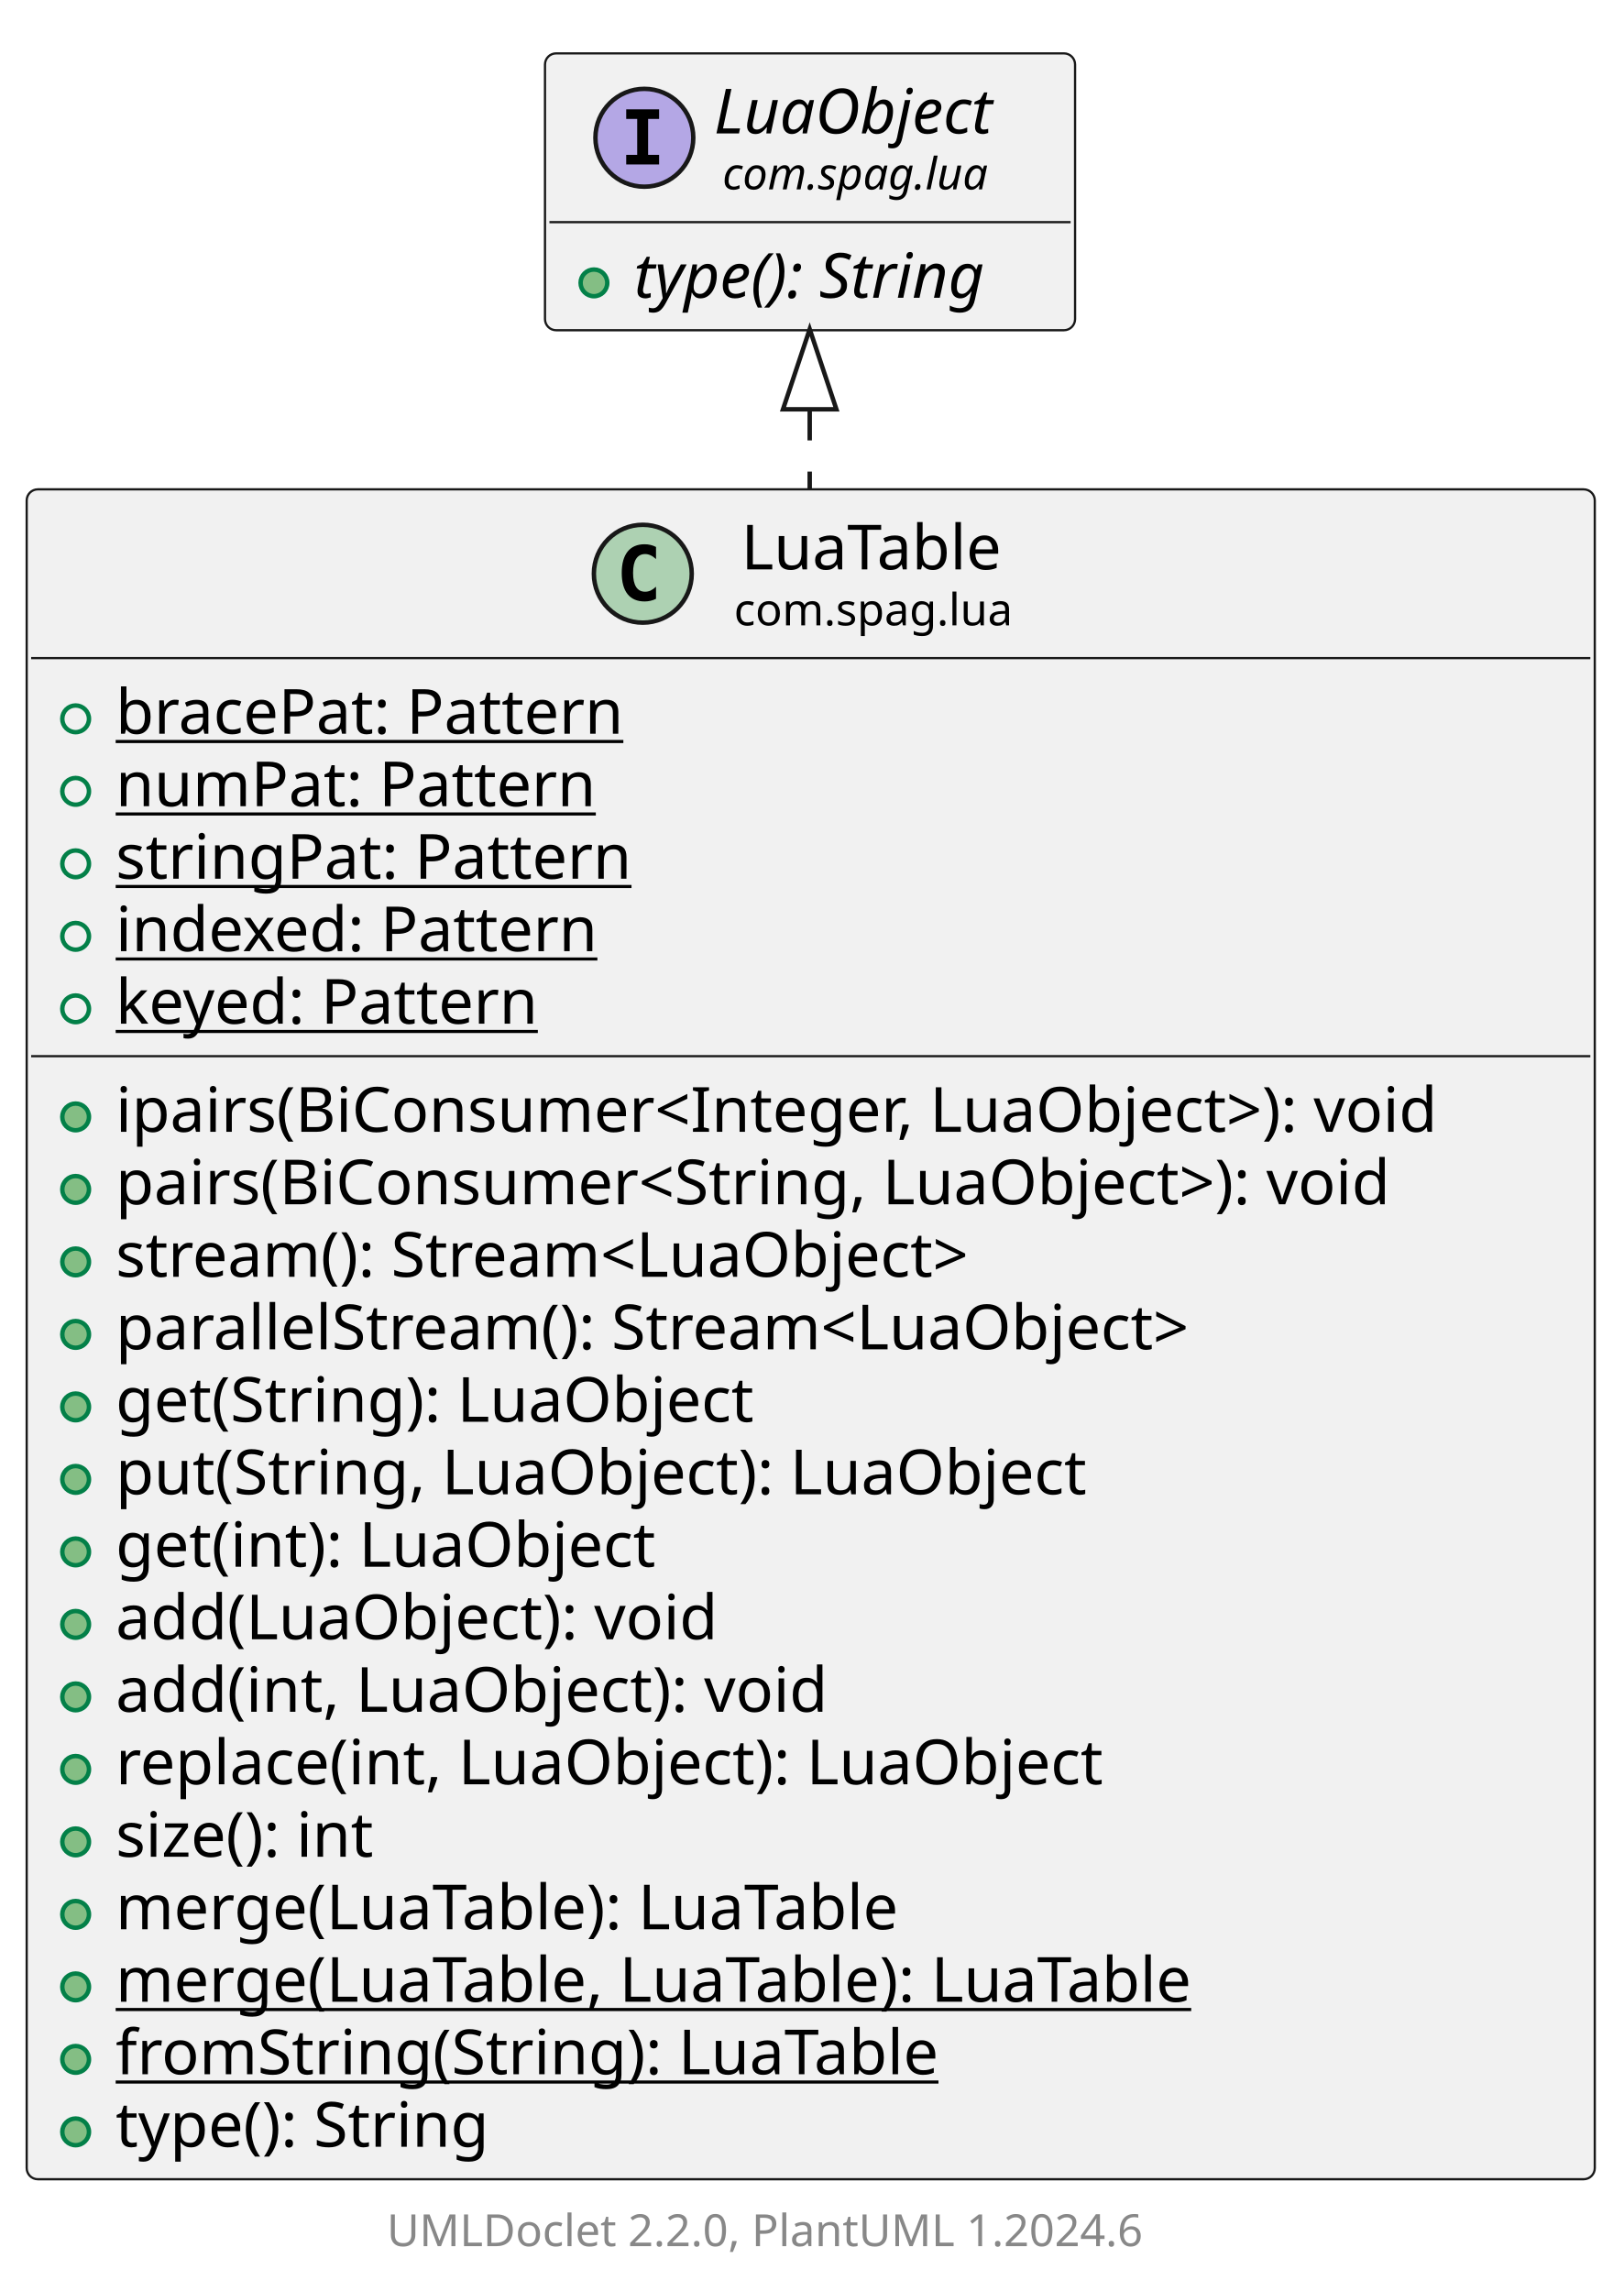
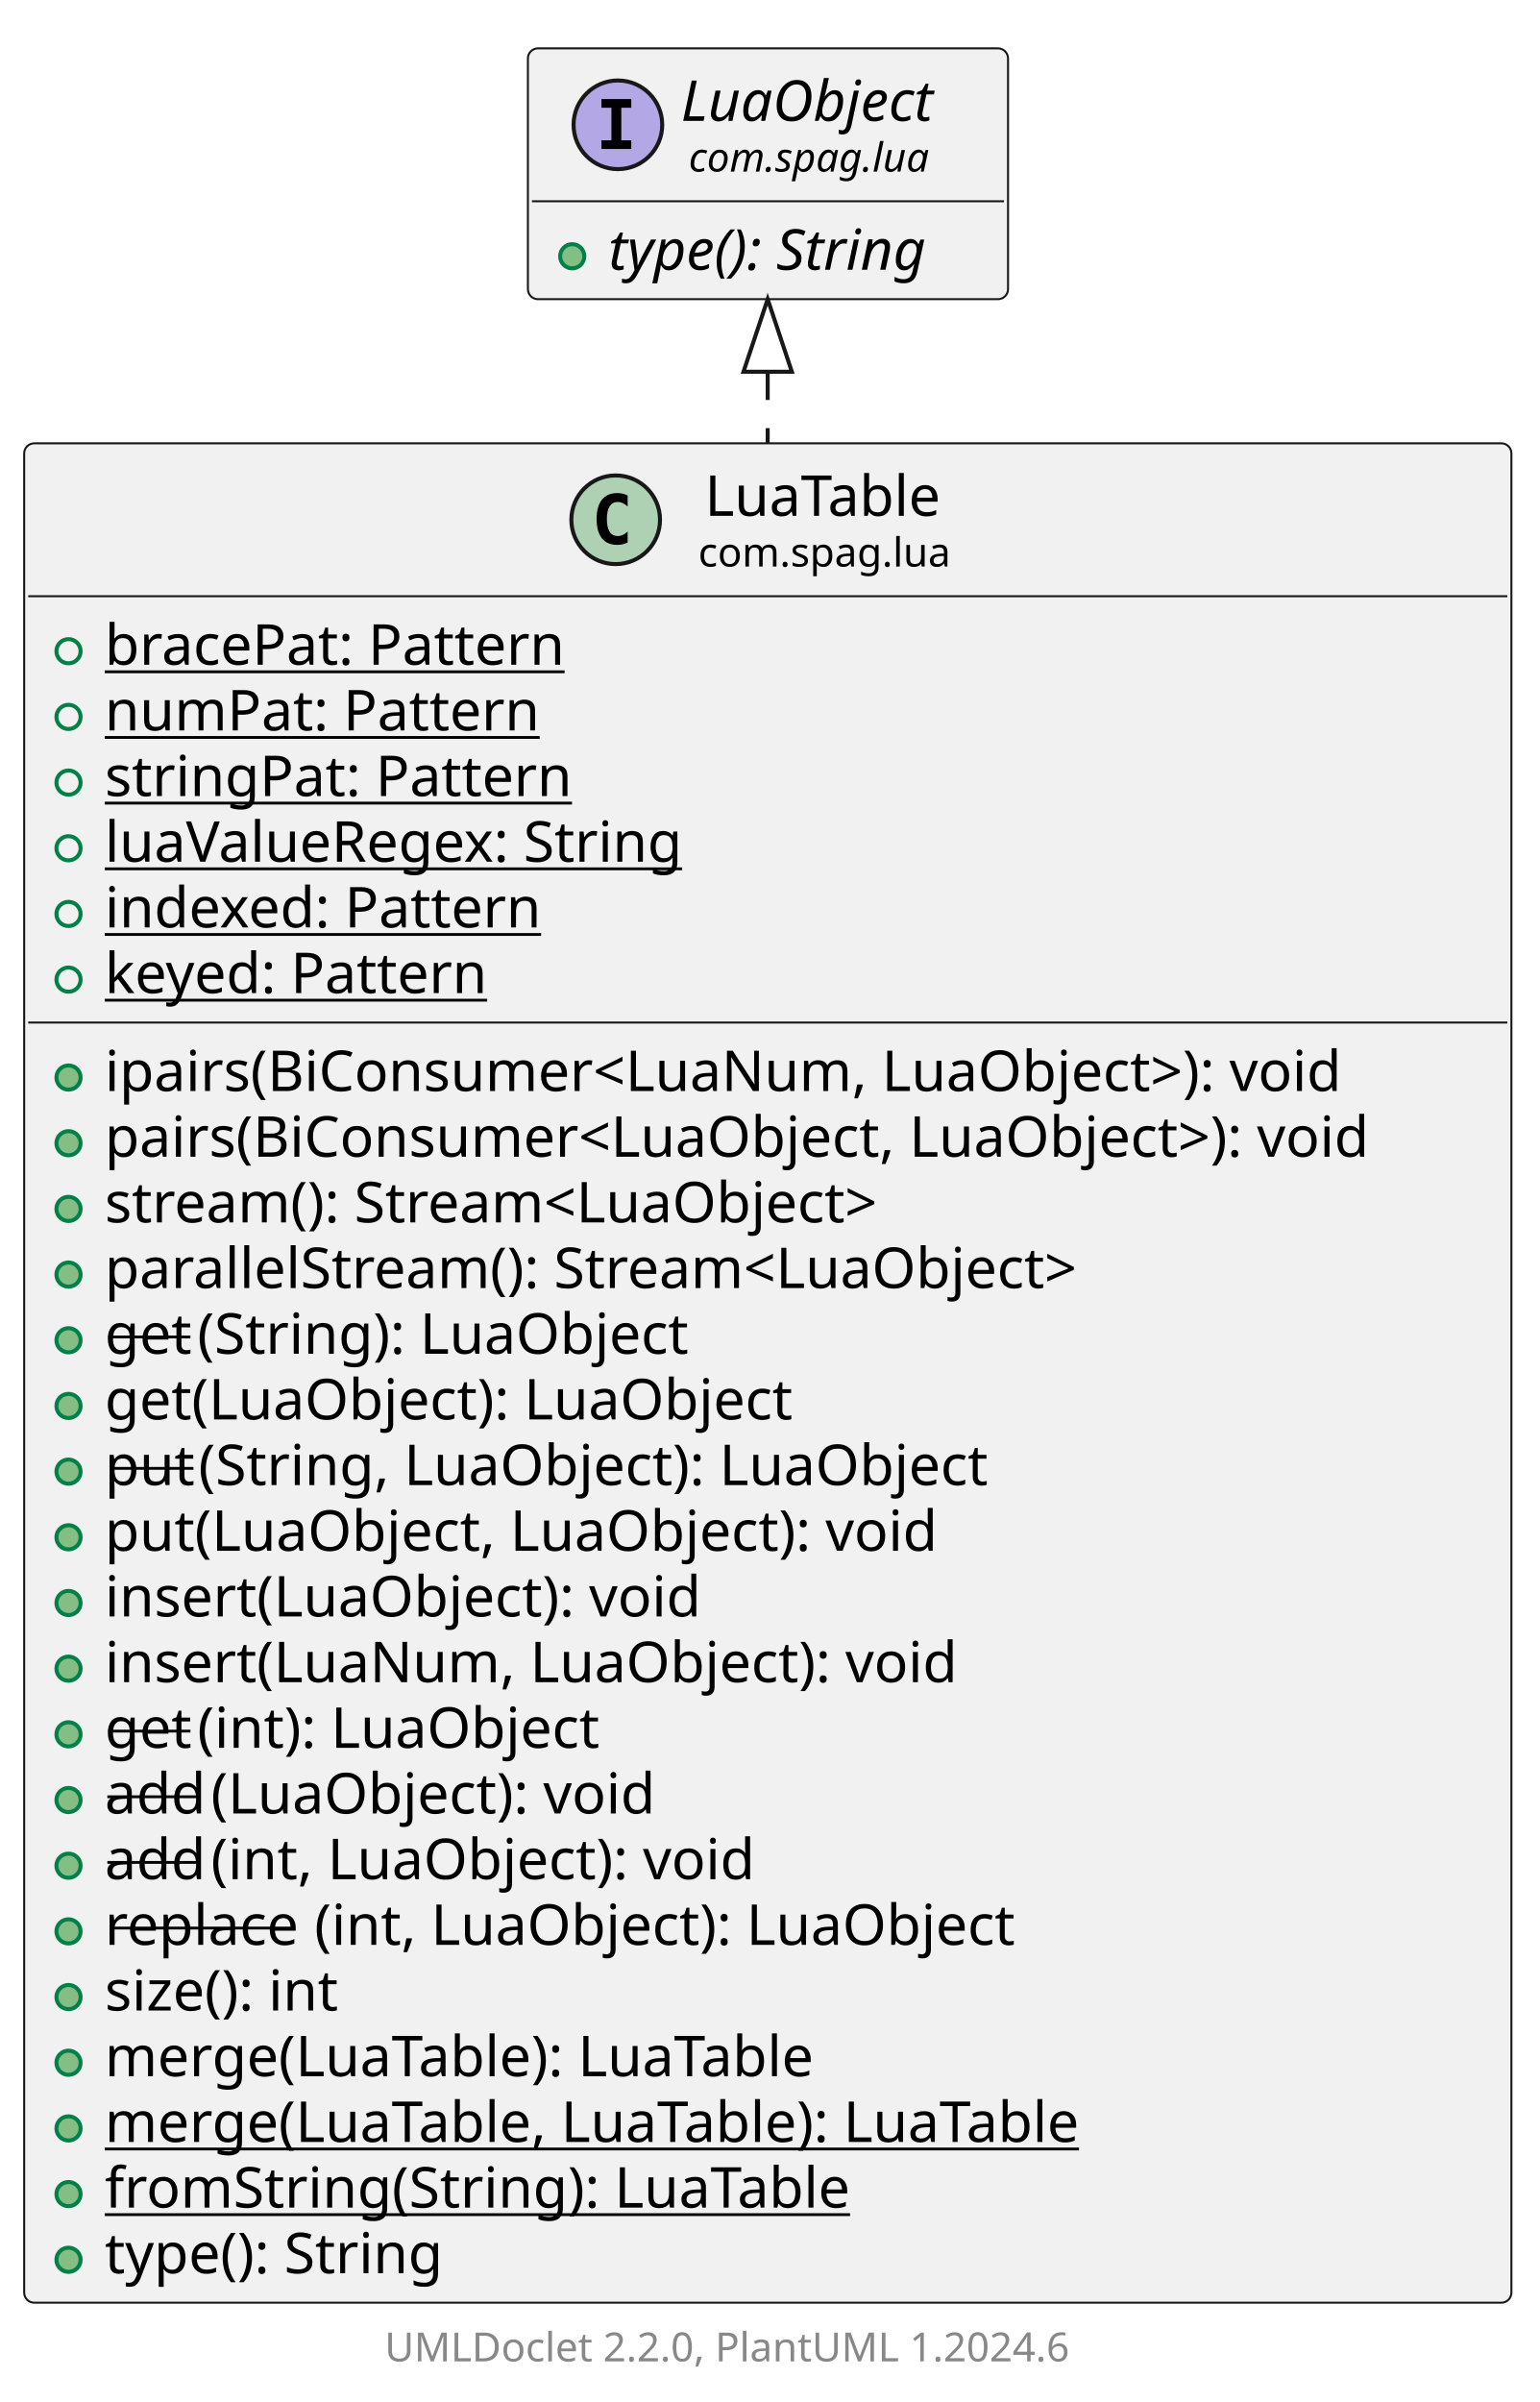
- <svg xmlns="http://www.w3.org/2000/svg" xmlns:xlink="http://www.w3.org/1999/xlink" contentStyleType="text/css" height="515px" preserveAspectRatio="none" style="width:365px;height:515px;background:#FFFFFF;" version="1.1" viewBox="0 0 365 515" width="365px" zoomAndPan="magnify">
+ <svg xmlns="http://www.w3.org/2000/svg" xmlns:xlink="http://www.w3.org/1999/xlink" contentStyleType="text/css" height="596px" preserveAspectRatio="none" style="width:382px;height:596px;background:#FFFFFF;" version="1.1" viewBox="0 0 382 596" width="382px" zoomAndPan="magnify">
  <defs />
  <g>
    <a href="LuaTable.html" target="_top" title="LuaTable.html" xlink:actuate="onRequest" xlink:href="LuaTable.html" xlink:show="new" xlink:title="LuaTable.html" xlink:type="simple">
      <g id="elem_com.spag.lua.LuaTable">
-         <rect codeLine="7" fill="#F1F1F1" height="379.875" id="com.spag.lua.LuaTable" rx="2.5" ry="2.5" style="stroke:#181818;stroke-width:0.5;" width="352.464" x="6" y="110" />
-         <ellipse cx="144.486" cy="128.969" fill="#ADD1B2" rx="11" ry="11" style="stroke:#181818;stroke-width:1.0;" />
-         <path d="M147.455,134.609 Q146.876,134.906 146.236,135.047 Q145.595,135.203 144.892,135.203 Q142.392,135.203 141.064,133.562 Q139.751,131.906 139.751,128.781 Q139.751,125.656 141.064,124 Q142.392,122.344 144.892,122.344 Q145.595,122.344 146.236,122.5 Q146.892,122.656 147.455,122.953 L147.455,125.672 Q146.83,125.094 146.236,124.828 Q145.642,124.547 145.017,124.547 Q143.673,124.547 142.986,125.625 Q142.298,126.688 142.298,128.781 Q142.298,130.875 142.986,131.953 Q143.673,133.016 145.017,133.016 Q145.642,133.016 146.236,132.75 Q146.83,132.469 147.455,131.891 L147.455,134.609 Z " fill="#000000" />
-         <text fill="#000000" font-family="sans-serif" font-size="14" lengthAdjust="spacing" textLength="63.773" x="166.596" y="127.995">LuaTable</text>
-         <text fill="#000000" font-family="sans-serif" font-size="10" lengthAdjust="spacing" textLength="66.992" x="164.986" y="140.579">com.spag.lua</text>
-         <line style="stroke:#181818;stroke-width:0.5;" x1="7" x2="357.464" y1="147.938" y2="147.938" />
+         <rect codeLine="7" fill="#F1F1F1" height="461.359" id="com.spag.lua.LuaTable" rx="2.5" ry="2.5" style="stroke:#181818;stroke-width:0.5;" width="369.062" x="6" y="110" />
+         <ellipse cx="152.785" cy="128.969" fill="#ADD1B2" rx="11" ry="11" style="stroke:#181818;stroke-width:1.0;" />
+         <path d="M155.753,134.609 Q155.175,134.906 154.535,135.047 Q153.894,135.203 153.191,135.203 Q150.691,135.203 149.363,133.562 Q148.05,131.906 148.05,128.781 Q148.05,125.656 149.363,124 Q150.691,122.344 153.191,122.344 Q153.894,122.344 154.535,122.5 Q155.191,122.656 155.753,122.953 L155.753,125.672 Q155.128,125.094 154.535,124.828 Q153.941,124.547 153.316,124.547 Q151.972,124.547 151.285,125.625 Q150.597,126.688 150.597,128.781 Q150.597,130.875 151.285,131.953 Q151.972,133.016 153.316,133.016 Q153.941,133.016 154.535,132.75 Q155.128,132.469 155.753,131.891 L155.753,134.609 Z " fill="#000000" />
+         <text fill="#000000" font-family="sans-serif" font-size="14" lengthAdjust="spacing" textLength="63.773" x="174.894" y="127.995">LuaTable</text>
+         <text fill="#000000" font-family="sans-serif" font-size="10" lengthAdjust="spacing" textLength="66.992" x="173.285" y="140.579">com.spag.lua</text>
+         <line style="stroke:#181818;stroke-width:0.5;" x1="7" x2="374.062" y1="147.938" y2="147.938" />
        <ellipse cx="17" cy="161.586" fill="none" rx="3" ry="3" style="stroke:#038048;stroke-width:1.0;" />
        <text fill="#000000" font-family="sans-serif" font-size="14" lengthAdjust="spacing" text-decoration="underline" textLength="122.452" x="26" y="164.933">bracePat: Pattern</text>
        <ellipse cx="17" cy="177.883" fill="none" rx="3" ry="3" style="stroke:#038048;stroke-width:1.0;" />
        <text fill="#000000" font-family="sans-serif" font-size="14" lengthAdjust="spacing" text-decoration="underline" textLength="114.304" x="26" y="181.23">numPat: Pattern</text>
        <ellipse cx="17" cy="194.18" fill="none" rx="3" ry="3" style="stroke:#038048;stroke-width:1.0;" />
        <text fill="#000000" font-family="sans-serif" font-size="14" lengthAdjust="spacing" text-decoration="underline" textLength="123.108" x="26" y="197.526">stringPat: Pattern</text>
        <ellipse cx="17" cy="210.477" fill="none" rx="3" ry="3" style="stroke:#038048;stroke-width:1.0;" />
-         <text fill="#000000" font-family="sans-serif" font-size="14" lengthAdjust="spacing" text-decoration="underline" textLength="116.457" x="26" y="213.823">indexed: Pattern</text>
+         <text fill="#000000" font-family="sans-serif" font-size="14" lengthAdjust="spacing" text-decoration="underline" textLength="155.948" x="26" y="213.823">luaValueRegex: String</text>
        <ellipse cx="17" cy="226.773" fill="none" rx="3" ry="3" style="stroke:#038048;stroke-width:1.0;" />
-         <text fill="#000000" font-family="sans-serif" font-size="14" lengthAdjust="spacing" text-decoration="underline" textLength="102.915" x="26" y="230.12">keyed: Pattern</text>
-         <line style="stroke:#181818;stroke-width:0.5;" x1="7" x2="357.464" y1="237.422" y2="237.422" />
-         <ellipse cx="17" cy="251.07" fill="#84BE84" rx="3" ry="3" style="stroke:#038048;stroke-width:1.0;" />
-         <text fill="#000000" font-family="sans-serif" font-size="14" lengthAdjust="spacing" textLength="326.464" x="26" y="254.417">ipairs(BiConsumer&lt;Integer, LuaObject&gt;): void</text>
+         <text fill="#000000" font-family="sans-serif" font-size="14" lengthAdjust="spacing" text-decoration="underline" textLength="116.457" x="26" y="230.12">indexed: Pattern</text>
+         <ellipse cx="17" cy="243.07" fill="none" rx="3" ry="3" style="stroke:#038048;stroke-width:1.0;" />
+         <text fill="#000000" font-family="sans-serif" font-size="14" lengthAdjust="spacing" text-decoration="underline" textLength="102.915" x="26" y="246.417">keyed: Pattern</text>
+         <line style="stroke:#181818;stroke-width:0.5;" x1="7" x2="374.062" y1="253.719" y2="253.719" />
        <ellipse cx="17" cy="267.367" fill="#84BE84" rx="3" ry="3" style="stroke:#038048;stroke-width:1.0;" />
-         <text fill="#000000" font-family="sans-serif" font-size="14" lengthAdjust="spacing" textLength="313.995" x="26" y="270.714">pairs(BiConsumer&lt;String, LuaObject&gt;): void</text>
+         <text fill="#000000" font-family="sans-serif" font-size="14" lengthAdjust="spacing" textLength="334.339" x="26" y="270.714">ipairs(BiConsumer&lt;LuaNum, LuaObject&gt;): void</text>
        <ellipse cx="17" cy="283.664" fill="#84BE84" rx="3" ry="3" style="stroke:#038048;stroke-width:1.0;" />
-         <text fill="#000000" font-family="sans-serif" font-size="14" lengthAdjust="spacing" textLength="214.731" x="26" y="287.011">stream(): Stream&lt;LuaObject&gt;</text>
+         <text fill="#000000" font-family="sans-serif" font-size="14" lengthAdjust="spacing" textLength="343.062" x="26" y="287.011">pairs(BiConsumer&lt;LuaObject, LuaObject&gt;): void</text>
        <ellipse cx="17" cy="299.961" fill="#84BE84" rx="3" ry="3" style="stroke:#038048;stroke-width:1.0;" />
-         <text fill="#000000" font-family="sans-serif" font-size="14" lengthAdjust="spacing" textLength="268.406" x="26" y="303.308">parallelStream(): Stream&lt;LuaObject&gt;</text>
+         <text fill="#000000" font-family="sans-serif" font-size="14" lengthAdjust="spacing" textLength="214.731" x="26" y="303.308">stream(): Stream&lt;LuaObject&gt;</text>
        <ellipse cx="17" cy="316.258" fill="#84BE84" rx="3" ry="3" style="stroke:#038048;stroke-width:1.0;" />
-         <text fill="#000000" font-family="sans-serif" font-size="14" lengthAdjust="spacing" textLength="155.709" x="26" y="319.604">get(String): LuaObject</text>
+         <text fill="#000000" font-family="sans-serif" font-size="14" lengthAdjust="spacing" textLength="268.406" x="26" y="319.604">parallelStream(): Stream&lt;LuaObject&gt;</text>
        <ellipse cx="17" cy="332.555" fill="#84BE84" rx="3" ry="3" style="stroke:#038048;stroke-width:1.0;" />
-         <text fill="#000000" font-family="sans-serif" font-size="14" lengthAdjust="spacing" textLength="235.717" x="26" y="335.901">put(String, LuaObject): LuaObject</text>
+         <text fill="#000000" font-family="sans-serif" font-size="14" lengthAdjust="spacing" text-decoration="line-through" textLength="22.989" x="26" y="335.901">get</text>
+         <text fill="#000000" font-family="sans-serif" font-size="14" lengthAdjust="spacing" textLength="132.72" x="48.989" y="335.901">(String): LuaObject</text>
        <ellipse cx="17" cy="348.852" fill="#84BE84" rx="3" ry="3" style="stroke:#038048;stroke-width:1.0;" />
-         <text fill="#000000" font-family="sans-serif" font-size="14" lengthAdjust="spacing" textLength="132.18" x="26" y="352.198">get(int): LuaObject</text>
+         <text fill="#000000" font-family="sans-serif" font-size="14" lengthAdjust="spacing" textLength="184.775" x="26" y="352.198">get(LuaObject): LuaObject</text>
        <ellipse cx="17" cy="365.148" fill="#84BE84" rx="3" ry="3" style="stroke:#038048;stroke-width:1.0;" />
-         <text fill="#000000" font-family="sans-serif" font-size="14" lengthAdjust="spacing" textLength="146.918" x="26" y="368.495">add(LuaObject): void</text>
+         <text fill="#000000" font-family="sans-serif" font-size="14" lengthAdjust="spacing" text-decoration="line-through" textLength="23.249" x="26" y="368.495">put</text>
+         <text fill="#000000" font-family="sans-serif" font-size="14" lengthAdjust="spacing" textLength="212.468" x="49.249" y="368.495">(String, LuaObject): LuaObject</text>
        <ellipse cx="17" cy="381.445" fill="#84BE84" rx="3" ry="3" style="stroke:#038048;stroke-width:1.0;" />
-         <text fill="#000000" font-family="sans-serif" font-size="14" lengthAdjust="spacing" textLength="174.07" x="26" y="384.792">add(int, LuaObject): void</text>
+         <text fill="#000000" font-family="sans-serif" font-size="14" lengthAdjust="spacing" textLength="223.562" x="26" y="384.792">put(LuaObject, LuaObject): void</text>
        <ellipse cx="17" cy="397.742" fill="#84BE84" rx="3" ry="3" style="stroke:#038048;stroke-width:1.0;" />
-         <text fill="#000000" font-family="sans-serif" font-size="14" lengthAdjust="spacing" textLength="240.974" x="26" y="401.089">replace(int, LuaObject): LuaObject</text>
+         <text fill="#000000" font-family="sans-serif" font-size="14" lengthAdjust="spacing" textLength="160.481" x="26" y="401.089">insert(LuaObject): void</text>
        <ellipse cx="17" cy="414.039" fill="#84BE84" rx="3" ry="3" style="stroke:#038048;stroke-width:1.0;" />
-         <text fill="#000000" font-family="sans-serif" font-size="14" lengthAdjust="spacing" textLength="65.488" x="26" y="417.386">size(): int</text>
+         <text fill="#000000" font-family="sans-serif" font-size="14" lengthAdjust="spacing" textLength="227.616" x="26" y="417.386">insert(LuaNum, LuaObject): void</text>
        <ellipse cx="17" cy="430.336" fill="#84BE84" rx="3" ry="3" style="stroke:#038048;stroke-width:1.0;" />
-         <text fill="#000000" font-family="sans-serif" font-size="14" lengthAdjust="spacing" textLength="193.143" x="26" y="433.683">merge(LuaTable): LuaTable</text>
+         <text fill="#000000" font-family="sans-serif" font-size="14" lengthAdjust="spacing" text-decoration="line-through" textLength="22.989" x="26" y="433.683">get</text>
+         <text fill="#000000" font-family="sans-serif" font-size="14" lengthAdjust="spacing" textLength="109.19" x="48.989" y="433.683">(int): LuaObject</text>
        <ellipse cx="17" cy="446.633" fill="#84BE84" rx="3" ry="3" style="stroke:#038048;stroke-width:1.0;" />
-         <text fill="#000000" font-family="sans-serif" font-size="14" lengthAdjust="spacing" text-decoration="underline" textLength="265.815" x="26" y="449.979">merge(LuaTable, LuaTable): LuaTable</text>
+         <text fill="#000000" font-family="sans-serif" font-size="14" lengthAdjust="spacing" text-decoration="line-through" textLength="26.352" x="26" y="449.979">add</text>
+         <text fill="#000000" font-family="sans-serif" font-size="14" lengthAdjust="spacing" textLength="120.565" x="52.352" y="449.979">(LuaObject): void</text>
        <ellipse cx="17" cy="462.93" fill="#84BE84" rx="3" ry="3" style="stroke:#038048;stroke-width:1.0;" />
-         <text fill="#000000" font-family="sans-serif" font-size="14" lengthAdjust="spacing" text-decoration="underline" textLength="200.314" x="26" y="466.276">fromString(String): LuaTable</text>
+         <text fill="#000000" font-family="sans-serif" font-size="14" lengthAdjust="spacing" text-decoration="line-through" textLength="26.352" x="26" y="466.276">add</text>
+         <text fill="#000000" font-family="sans-serif" font-size="14" lengthAdjust="spacing" textLength="147.718" x="52.352" y="466.276">(int, LuaObject): void</text>
        <ellipse cx="17" cy="479.227" fill="#84BE84" rx="3" ry="3" style="stroke:#038048;stroke-width:1.0;" />
-         <text fill="#000000" font-family="sans-serif" font-size="14" lengthAdjust="spacing" textLength="93.147" x="26" y="482.573">type(): String</text>
+         <text fill="#000000" font-family="sans-serif" font-size="14" lengthAdjust="spacing" text-decoration="line-through" textLength="52.035" x="26" y="482.573">replace</text>
+         <text fill="#000000" font-family="sans-serif" font-size="14" lengthAdjust="spacing" textLength="188.939" x="78.035" y="482.573">(int, LuaObject): LuaObject</text>
+         <ellipse cx="17" cy="495.523" fill="#84BE84" rx="3" ry="3" style="stroke:#038048;stroke-width:1.0;" />
+         <text fill="#000000" font-family="sans-serif" font-size="14" lengthAdjust="spacing" textLength="65.488" x="26" y="498.87">size(): int</text>
+         <ellipse cx="17" cy="511.82" fill="#84BE84" rx="3" ry="3" style="stroke:#038048;stroke-width:1.0;" />
+         <text fill="#000000" font-family="sans-serif" font-size="14" lengthAdjust="spacing" textLength="193.143" x="26" y="515.167">merge(LuaTable): LuaTable</text>
+         <ellipse cx="17" cy="528.117" fill="#84BE84" rx="3" ry="3" style="stroke:#038048;stroke-width:1.0;" />
+         <text fill="#000000" font-family="sans-serif" font-size="14" lengthAdjust="spacing" text-decoration="underline" textLength="265.815" x="26" y="531.464">merge(LuaTable, LuaTable): LuaTable</text>
+         <ellipse cx="17" cy="544.414" fill="#84BE84" rx="3" ry="3" style="stroke:#038048;stroke-width:1.0;" />
+         <text fill="#000000" font-family="sans-serif" font-size="14" lengthAdjust="spacing" text-decoration="underline" textLength="200.314" x="26" y="547.761">fromString(String): LuaTable</text>
+         <ellipse cx="17" cy="560.711" fill="#84BE84" rx="3" ry="3" style="stroke:#038048;stroke-width:1.0;" />
+         <text fill="#000000" font-family="sans-serif" font-size="14" lengthAdjust="spacing" textLength="93.147" x="26" y="564.058">type(): String</text>
      </g>
    </a>
    <a href="LuaObject.html" target="_top" title="LuaObject.html" xlink:actuate="onRequest" xlink:href="LuaObject.html" xlink:show="new" xlink:title="LuaObject.html" xlink:type="simple">
      <g id="elem_com.spag.lua.LuaObject">
-         <rect codeLine="30" fill="#F1F1F1" height="62.234" id="com.spag.lua.LuaObject" rx="2.5" ry="2.5" style="stroke:#181818;stroke-width:0.5;" width="119.147" x="122.5" y="12" />
-         <ellipse cx="144.834" cy="30.969" fill="#B4A7E5" rx="11" ry="11" style="stroke:#181818;stroke-width:1.0;" />
-         <path d="M140.756,26.734 L140.756,24.578 L148.147,24.578 L148.147,26.734 L145.678,26.734 L145.678,34.812 L148.147,34.812 L148.147,36.969 L140.756,36.969 L140.756,34.812 L143.225,34.812 L143.225,26.734 L140.756,26.734 Z " fill="#000000" />
-         <text fill="#000000" font-family="sans-serif" font-size="14" font-style="italic" lengthAdjust="spacing" textLength="70.848" x="160.464" y="29.995">LuaObject</text>
-         <text fill="#000000" font-family="sans-serif" font-size="10" font-style="italic" lengthAdjust="spacing" textLength="66.992" x="162.392" y="42.579">com.spag.lua</text>
-         <line style="stroke:#181818;stroke-width:0.5;" x1="123.5" x2="240.647" y1="49.938" y2="49.938" />
-         <ellipse cx="133.5" cy="63.586" fill="#84BE84" rx="3" ry="3" style="stroke:#038048;stroke-width:1.0;" />
-         <text fill="#000000" font-family="sans-serif" font-size="14" font-style="italic" lengthAdjust="spacing" textLength="93.147" x="142.5" y="66.933">type(): String</text>
+         <rect codeLine="35" fill="#F1F1F1" height="62.234" id="com.spag.lua.LuaObject" rx="2.5" ry="2.5" style="stroke:#181818;stroke-width:0.5;" width="119.147" x="131" y="12" />
+         <ellipse cx="153.334" cy="30.969" fill="#B4A7E5" rx="11" ry="11" style="stroke:#181818;stroke-width:1.0;" />
+         <path d="M149.256,26.734 L149.256,24.578 L156.647,24.578 L156.647,26.734 L154.178,26.734 L154.178,34.812 L156.647,34.812 L156.647,36.969 L149.256,36.969 L149.256,34.812 L151.725,34.812 L151.725,26.734 L149.256,26.734 Z " fill="#000000" />
+         <text fill="#000000" font-family="sans-serif" font-size="14" font-style="italic" lengthAdjust="spacing" textLength="70.848" x="168.964" y="29.995">LuaObject</text>
+         <text fill="#000000" font-family="sans-serif" font-size="10" font-style="italic" lengthAdjust="spacing" textLength="66.992" x="170.892" y="42.579">com.spag.lua</text>
+         <line style="stroke:#181818;stroke-width:0.5;" x1="132" x2="249.147" y1="49.938" y2="49.938" />
+         <ellipse cx="142" cy="63.586" fill="#84BE84" rx="3" ry="3" style="stroke:#038048;stroke-width:1.0;" />
+         <text fill="#000000" font-family="sans-serif" font-size="14" font-style="italic" lengthAdjust="spacing" textLength="93.147" x="151" y="66.933">type(): String</text>
      </g>
    </a>
-     <polygon fill="none" points="182,74.002,176,92.002,188,92.002,182,74.002" style="stroke:#181818;stroke-width:1.0;" />
-     <path d="M182,92.002 C182,102.205 182,96.474 182,109.951 " fill="none" style="stroke:#181818;stroke-width:1.0;stroke-dasharray:7.0,7.0;" />
-     <text fill="#888888" font-family="sans-serif" font-size="10" lengthAdjust="spacing" textLength="3.179" x="176.911" y="493.282"> </text>
-     <text fill="#888888" font-family="sans-serif" font-size="10" lengthAdjust="spacing" textLength="183.091" x="86.955" y="504.923">UMLDoclet 2.2.0, PlantUML 1.2024.6</text>
+     <polygon fill="none" points="190.5,74.235,184.5,92.235,196.5,92.235,190.5,74.235" style="stroke:#181818;stroke-width:1.0;" />
+     <path d="M190.5,92.235 C190.5,102.311 190.5,96.439 190.5,109.89 " fill="none" style="stroke:#181818;stroke-width:1.0;stroke-dasharray:7.0,7.0;" />
+     <text fill="#888888" font-family="sans-serif" font-size="10" lengthAdjust="spacing" textLength="3.179" x="185.411" y="574.282"> </text>
+     <text fill="#888888" font-family="sans-serif" font-size="10" lengthAdjust="spacing" textLength="183.091" x="95.455" y="585.923">UMLDoclet 2.2.0, PlantUML 1.2024.6</text>
  </g>
</svg>
